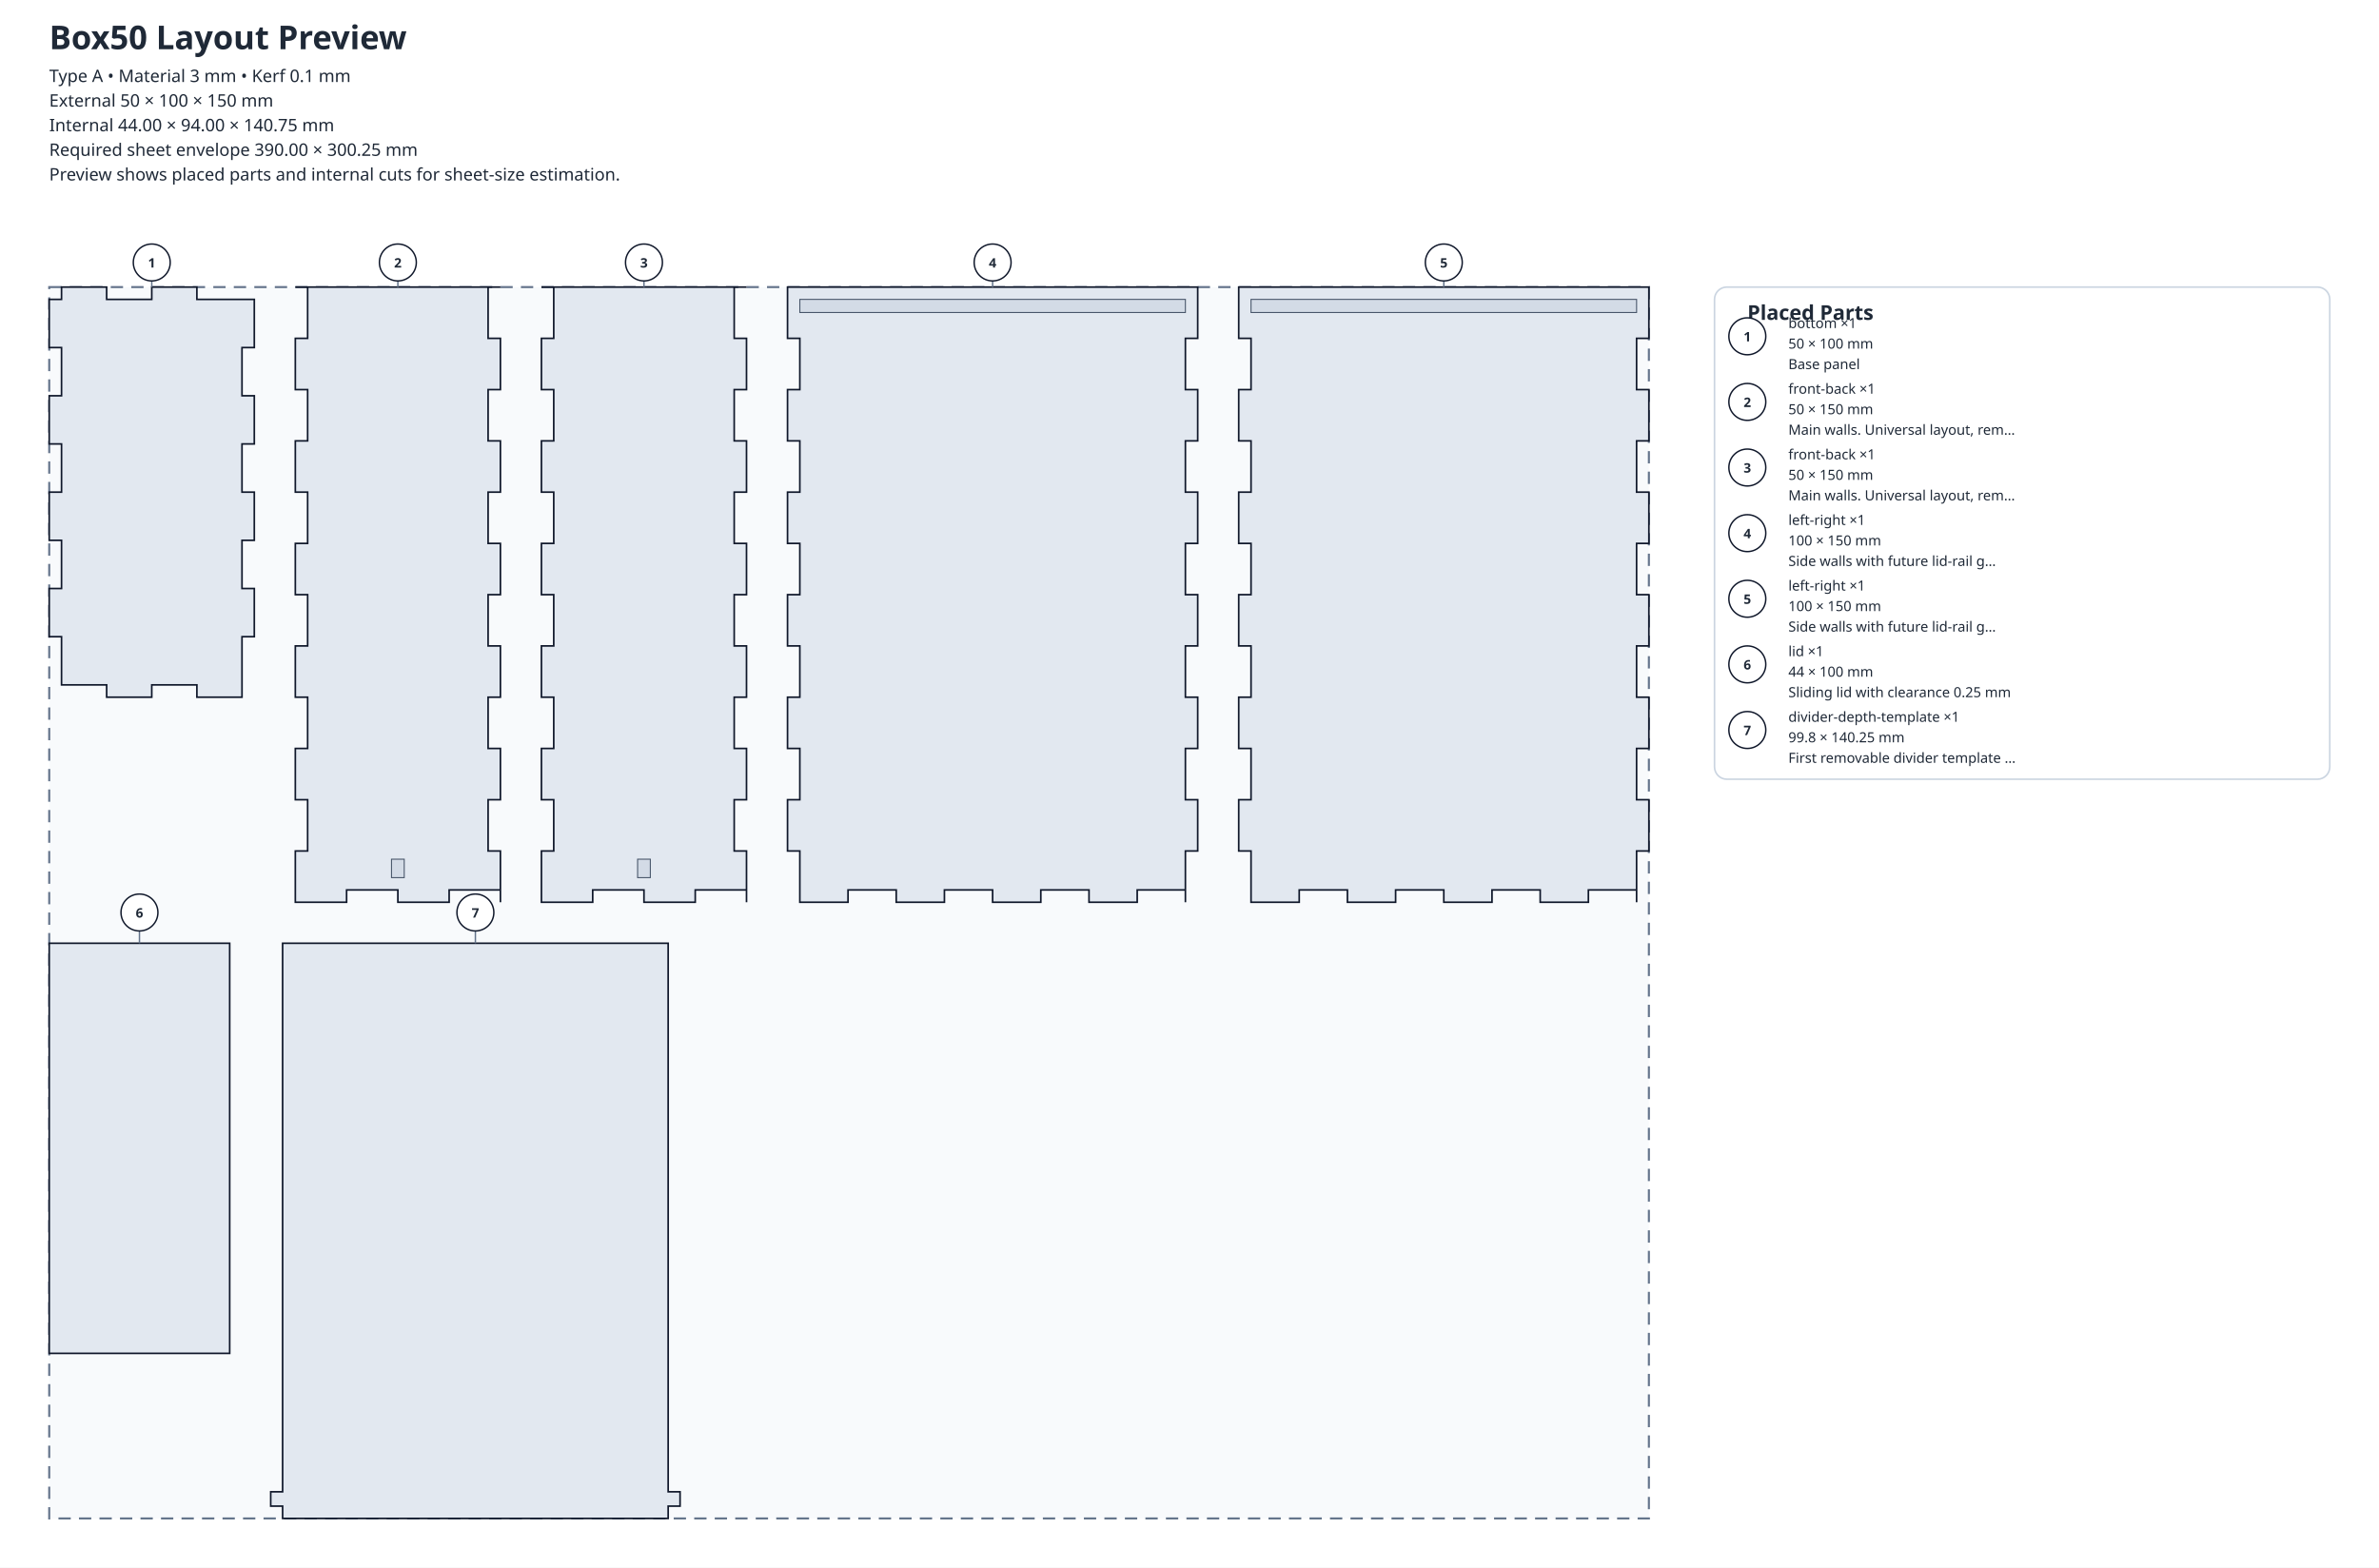
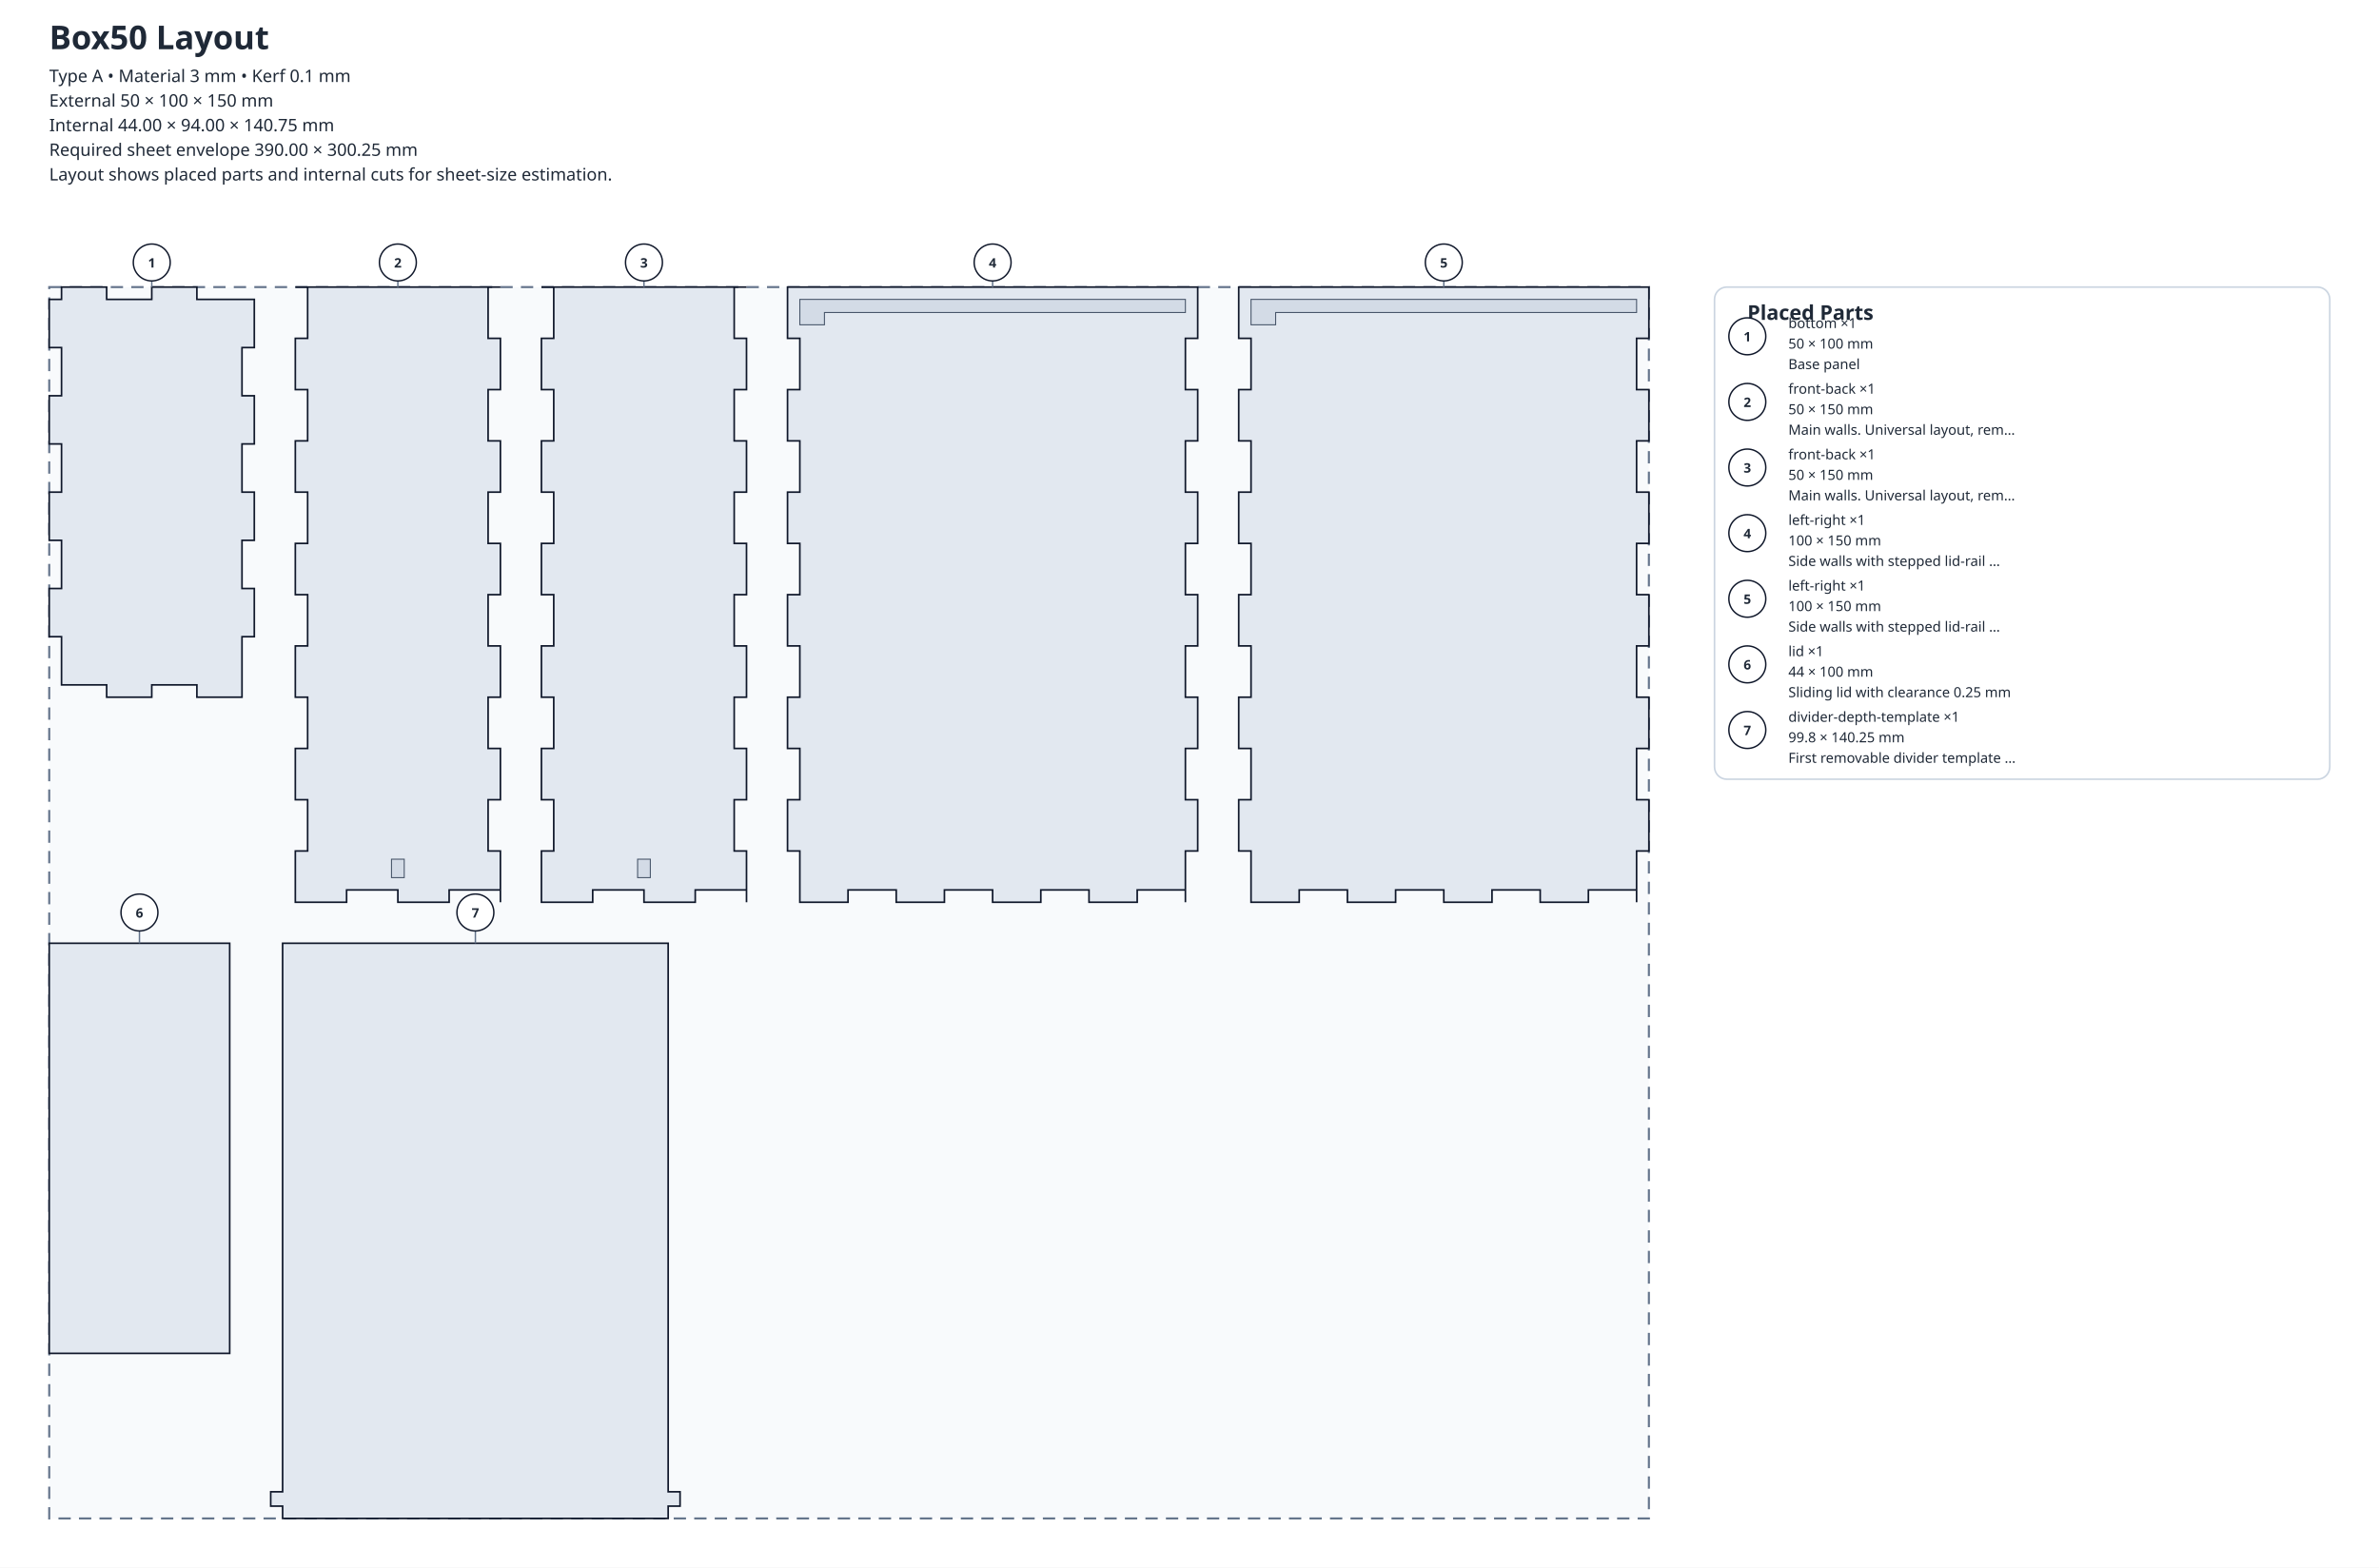
<svg xmlns="http://www.w3.org/2000/svg" width="580mm" height="382.25mm" viewBox="0 0 580 382.25">
  <style>
text { font-family: "Segoe UI", sans-serif; fill: #1f2937; }
.title { font-size: 8px; font-weight: 700; }
.meta { font-size: 4.2px; }
.label { font-size: 5px; font-weight: 600; }
.note { font-size: 3.2px; }
.sheet { fill: #f8fafc; stroke: #64748b; stroke-width: 0.5; stroke-dasharray: 3 2; }
.part { fill: #e2e8f0; stroke: #0f172a; stroke-width: 0.4; }
.inner-cut { fill: rgba(148, 163, 184, 0.18); stroke: #475569; stroke-width: 0.25; }
.marker-line { stroke: #64748b; stroke-width: 0.35; }
.marker-badge { fill: #ffffff; stroke: #0f172a; stroke-width: 0.35; }
.marker-text { font-size: 3.2px; font-weight: 700; text-anchor: middle; dominant-baseline: central; }
.legend-box { fill: #ffffff; stroke: #cbd5e1; stroke-width: 0.4; }
.legend-title { font-size: 5px; font-weight: 700; }
.legend-item { font-size: 3.4px; }
</style>
  <rect x="0" y="0" width="580" height="382.25" fill="#ffffff" />
-   <text x="12" y="12" class="title">Box50 Layout Preview</text>
+   <text x="12" y="12" class="title">Box50 Layout</text>
  <text x="12" y="20" class="meta">Type A • Material 3 mm • Kerf 0.1 mm</text>
  <text x="12" y="26" class="meta">External 50 × 100 × 150 mm</text>
  <text x="12" y="32" class="meta">Internal 44.00 × 94.00 × 140.75 mm</text>
  <text x="12" y="38" class="meta">Required sheet envelope 390.00 × 300.25 mm</text>
-   <text x="12" y="44" class="meta">Preview shows placed parts and internal cuts for sheet-size estimation.</text>
+   <text x="12" y="44" class="meta">Layout shows placed parts and internal cuts for sheet-size estimation.</text>
  <rect x="12" y="70" width="390" height="300.25" class="sheet" />
  <g>
    <path d="M 15 73 L 15 70 L 26 70 L 26 73 L 37 73 L 37 70 L 48 70 L 48 73 L 59 73 L 62 73 L 62 84.75 L 59 84.75 L 59 96.5 L 62 96.5 L 62 108.25 L 59 108.25 L 59 120 L 62 120 L 62 131.75 L 59 131.75 L 59 143.5 L 62 143.5 L 62 155.25 L 59 155.25 L 59 167 L 59 170 L 48 170 L 48 167 L 37 167 L 37 170 L 26 170 L 26 167 L 15 167 L 15 155.25 L 12 155.25 L 12 143.5 L 15 143.5 L 15 131.75 L 12 131.75 L 12 120 L 15 120 L 15 108.25 L 12 108.25 L 12 96.5 L 15 96.5 L 15 84.75 L 12 84.75 L 12 73 Z" class="part" />
    <line x1="37" y1="68.5" x2="37" y2="70" class="marker-line" />
    <circle cx="37" cy="64" r="4.5" class="marker-badge" />
    <text x="37" y="64" class="marker-text">1</text>
  </g>
  <g>
    <path d="M 72 70 L 122 70 L 119 70 L 119 82.5 L 122 82.5 L 122 95 L 119 95 L 119 107.5 L 122 107.5 L 122 120 L 119 120 L 119 132.5 L 122 132.5 L 122 145 L 119 145 L 119 157.5 L 122 157.5 L 122 170 L 119 170 L 119 182.5 L 122 182.5 L 122 195 L 119 195 L 119 207.5 L 122 207.5 L 122 220 L 122 217 L 109.5 217 L 109.5 220 L 97 220 L 97 217 L 84.5 217 L 84.5 220 L 72 220 L 72 207.5 L 75 207.5 L 75 195 L 72 195 L 72 182.5 L 75 182.5 L 75 170 L 72 170 L 72 157.5 L 75 157.5 L 75 145 L 72 145 L 72 132.5 L 75 132.5 L 75 120 L 72 120 L 72 107.5 L 75 107.5 L 75 95 L 72 95 L 72 82.5 L 75 82.5 L 75 70 Z" class="part" />
    <path d="M 95.45 209.5 L 98.55 209.5 L 98.55 214 L 95.45 214 Z" class="inner-cut" />
    <line x1="97" y1="68.5" x2="97" y2="70" class="marker-line" />
    <circle cx="97" cy="64" r="4.5" class="marker-badge" />
    <text x="97" y="64" class="marker-text">2</text>
  </g>
  <g>
    <path d="M 132 70 L 182 70 L 179 70 L 179 82.5 L 182 82.5 L 182 95 L 179 95 L 179 107.5 L 182 107.5 L 182 120 L 179 120 L 179 132.5 L 182 132.5 L 182 145 L 179 145 L 179 157.5 L 182 157.5 L 182 170 L 179 170 L 179 182.5 L 182 182.5 L 182 195 L 179 195 L 179 207.5 L 182 207.5 L 182 220 L 182 217 L 169.5 217 L 169.5 220 L 157 220 L 157 217 L 144.5 217 L 144.5 220 L 132 220 L 132 207.5 L 135 207.5 L 135 195 L 132 195 L 132 182.5 L 135 182.5 L 135 170 L 132 170 L 132 157.5 L 135 157.5 L 135 145 L 132 145 L 132 132.5 L 135 132.5 L 135 120 L 132 120 L 132 107.5 L 135 107.5 L 135 95 L 132 95 L 132 82.5 L 135 82.5 L 135 70 Z" class="part" />
    <path d="M 155.45 209.5 L 158.55 209.5 L 158.55 214 L 155.45 214 Z" class="inner-cut" />
    <line x1="157" y1="68.5" x2="157" y2="70" class="marker-line" />
    <circle cx="157" cy="64" r="4.5" class="marker-badge" />
    <text x="157" y="64" class="marker-text">3</text>
  </g>
  <g>
    <path d="M 195 70 L 289 70 L 292 70 L 292 82.5 L 289 82.5 L 289 95 L 292 95 L 292 107.5 L 289 107.5 L 289 120 L 292 120 L 292 132.5 L 289 132.5 L 289 145 L 292 145 L 292 157.5 L 289 157.5 L 289 170 L 292 170 L 292 182.5 L 289 182.5 L 289 195 L 292 195 L 292 207.5 L 289 207.5 L 289 220 L 289 217 L 277.25 217 L 277.25 220 L 265.5 220 L 265.5 217 L 253.75 217 L 253.75 220 L 242 220 L 242 217 L 230.25 217 L 230.25 220 L 218.5 220 L 218.5 217 L 206.75 217 L 206.75 220 L 195 220 L 195 207.5 L 192 207.5 L 192 195 L 195 195 L 195 182.5 L 192 182.5 L 192 170 L 195 170 L 195 157.5 L 192 157.5 L 192 145 L 195 145 L 195 132.5 L 192 132.5 L 192 120 L 195 120 L 195 107.5 L 192 107.5 L 192 95 L 195 95 L 195 82.5 L 192 82.5 L 192 70 Z" class="part" />
-     <path d="M 195 73 L 289 73 L 289 76.2 L 195 76.2 Z" class="inner-cut" />
+     <path d="M 195 73 L 289 73 L 289 76.2 L 201 76.2 L 201 79.2 L 195 79.2 Z" class="inner-cut" />
    <line x1="242" y1="68.5" x2="242" y2="70" class="marker-line" />
    <circle cx="242" cy="64" r="4.5" class="marker-badge" />
    <text x="242" y="64" class="marker-text">4</text>
  </g>
  <g>
    <path d="M 305 70 L 399 70 L 402 70 L 402 82.5 L 399 82.5 L 399 95 L 402 95 L 402 107.5 L 399 107.5 L 399 120 L 402 120 L 402 132.5 L 399 132.5 L 399 145 L 402 145 L 402 157.5 L 399 157.5 L 399 170 L 402 170 L 402 182.5 L 399 182.5 L 399 195 L 402 195 L 402 207.5 L 399 207.5 L 399 220 L 399 217 L 387.25 217 L 387.25 220 L 375.5 220 L 375.5 217 L 363.75 217 L 363.75 220 L 352 220 L 352 217 L 340.25 217 L 340.25 220 L 328.5 220 L 328.5 217 L 316.75 217 L 316.75 220 L 305 220 L 305 207.5 L 302 207.5 L 302 195 L 305 195 L 305 182.5 L 302 182.5 L 302 170 L 305 170 L 305 157.5 L 302 157.5 L 302 145 L 305 145 L 305 132.5 L 302 132.5 L 302 120 L 305 120 L 305 107.5 L 302 107.5 L 302 95 L 305 95 L 305 82.5 L 302 82.5 L 302 70 Z" class="part" />
-     <path d="M 305 73 L 399 73 L 399 76.2 L 305 76.2 Z" class="inner-cut" />
+     <path d="M 305 73 L 399 73 L 399 76.2 L 311 76.2 L 311 79.2 L 305 79.2 Z" class="inner-cut" />
    <line x1="352" y1="68.5" x2="352" y2="70" class="marker-line" />
    <circle cx="352" cy="64" r="4.5" class="marker-badge" />
    <text x="352" y="64" class="marker-text">5</text>
  </g>
  <g>
    <path d="M 12 230 L 56 230 L 56 330 L 12 330 Z" class="part" />
    <line x1="34" y1="227" x2="34" y2="230" class="marker-line" />
    <circle cx="34" cy="222.5" r="4.5" class="marker-badge" />
    <text x="34" y="222.5" class="marker-text">6</text>
  </g>
  <g>
    <path d="M 68.9 230 L 162.9 230 L 162.9 363.75 L 165.8 363.75 L 165.8 367.25 L 162.9 367.25 L 162.9 370.25 L 68.9 370.25 L 68.9 367.25 L 66 367.25 L 66 363.75 L 68.9 363.75 Z" class="part" />
    <line x1="115.9" y1="227" x2="115.9" y2="230" class="marker-line" />
    <circle cx="115.9" cy="222.5" r="4.5" class="marker-badge" />
    <text x="115.9" y="222.5" class="marker-text">7</text>
  </g>
  <g>
    <rect x="418" y="70" width="150" height="120" rx="3" class="legend-box" />
    <text x="426" y="78" class="legend-title">Placed Parts</text>
    <circle cx="426" cy="82" r="4.5" class="marker-badge" />
    <text x="426" y="82" class="marker-text">1</text>
    <text x="436" y="80" class="legend-item">bottom ×1</text>
    <text x="436" y="85" class="legend-item">50 × 100 mm</text>
    <text x="436" y="90" class="legend-item">Base panel</text>
    <circle cx="426" cy="98" r="4.5" class="marker-badge" />
    <text x="426" y="98" class="marker-text">2</text>
    <text x="436" y="96" class="legend-item">front-back ×1</text>
    <text x="436" y="101" class="legend-item">50 × 150 mm</text>
    <text x="436" y="106" class="legend-item">Main walls. Universal layout, rem…</text>
    <circle cx="426" cy="114" r="4.5" class="marker-badge" />
    <text x="426" y="114" class="marker-text">3</text>
    <text x="436" y="112" class="legend-item">front-back ×1</text>
    <text x="436" y="117" class="legend-item">50 × 150 mm</text>
    <text x="436" y="122" class="legend-item">Main walls. Universal layout, rem…</text>
    <circle cx="426" cy="130" r="4.5" class="marker-badge" />
    <text x="426" y="130" class="marker-text">4</text>
    <text x="436" y="128" class="legend-item">left-right ×1</text>
    <text x="436" y="133" class="legend-item">100 × 150 mm</text>
-     <text x="436" y="138" class="legend-item">Side walls with future lid-rail g…</text>
+     <text x="436" y="138" class="legend-item">Side walls with stepped lid-rail …</text>
    <circle cx="426" cy="146" r="4.5" class="marker-badge" />
    <text x="426" y="146" class="marker-text">5</text>
    <text x="436" y="144" class="legend-item">left-right ×1</text>
    <text x="436" y="149" class="legend-item">100 × 150 mm</text>
-     <text x="436" y="154" class="legend-item">Side walls with future lid-rail g…</text>
+     <text x="436" y="154" class="legend-item">Side walls with stepped lid-rail …</text>
    <circle cx="426" cy="162" r="4.5" class="marker-badge" />
    <text x="426" y="162" class="marker-text">6</text>
    <text x="436" y="160" class="legend-item">lid ×1</text>
    <text x="436" y="165" class="legend-item">44 × 100 mm</text>
    <text x="436" y="170" class="legend-item">Sliding lid with clearance 0.25 mm</text>
    <circle cx="426" cy="178" r="4.5" class="marker-badge" />
    <text x="426" y="178" class="marker-text">7</text>
    <text x="436" y="176" class="legend-item">divider-depth-template ×1</text>
    <text x="436" y="181" class="legend-item">99.8 × 140.25 mm</text>
    <text x="436" y="186" class="legend-item">First removable divider template …</text>
  </g>
</svg>
